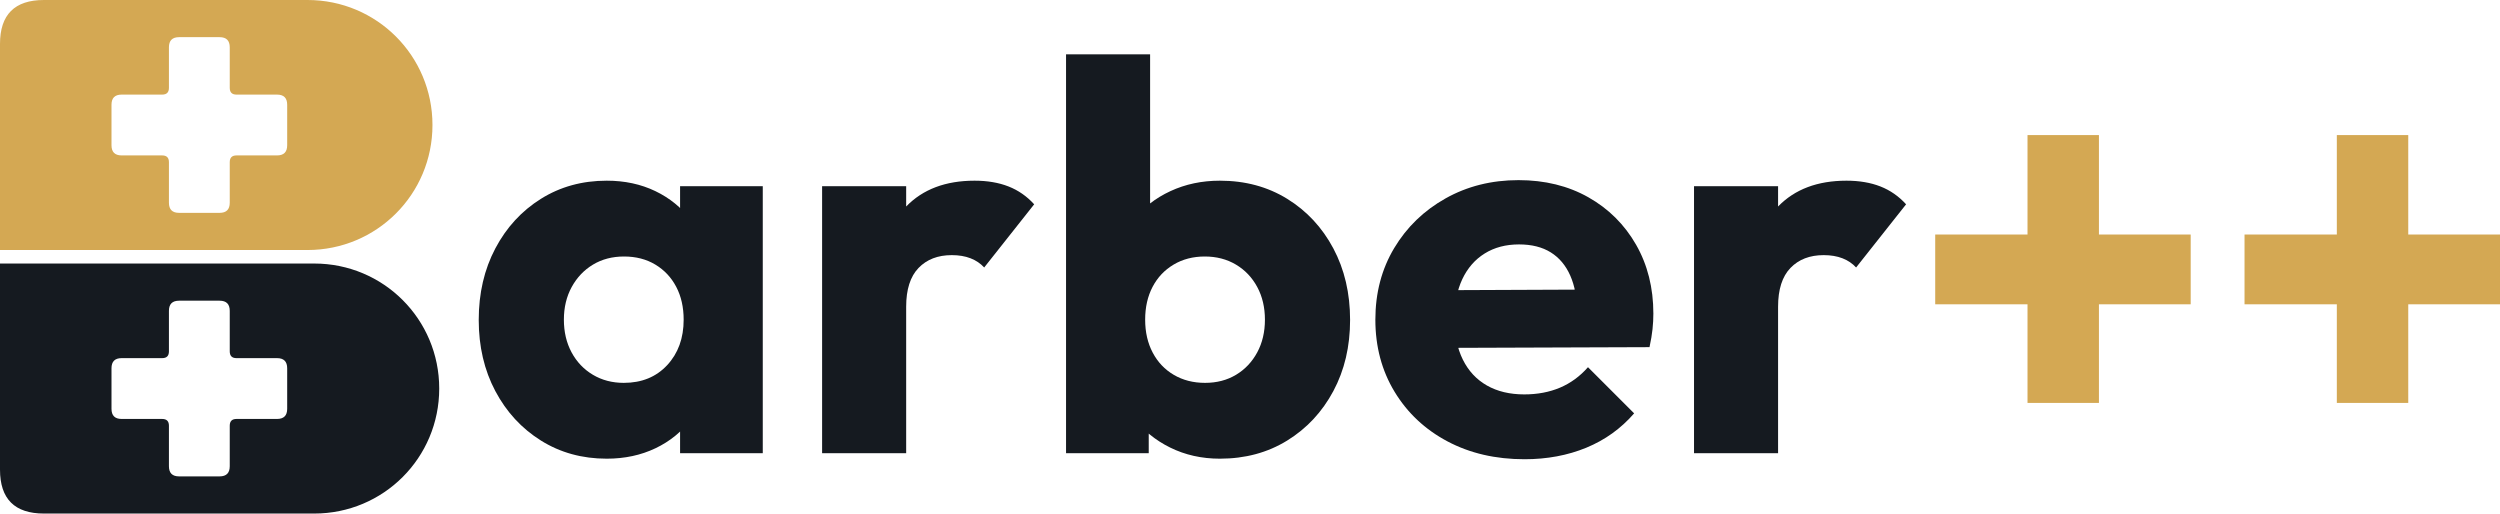
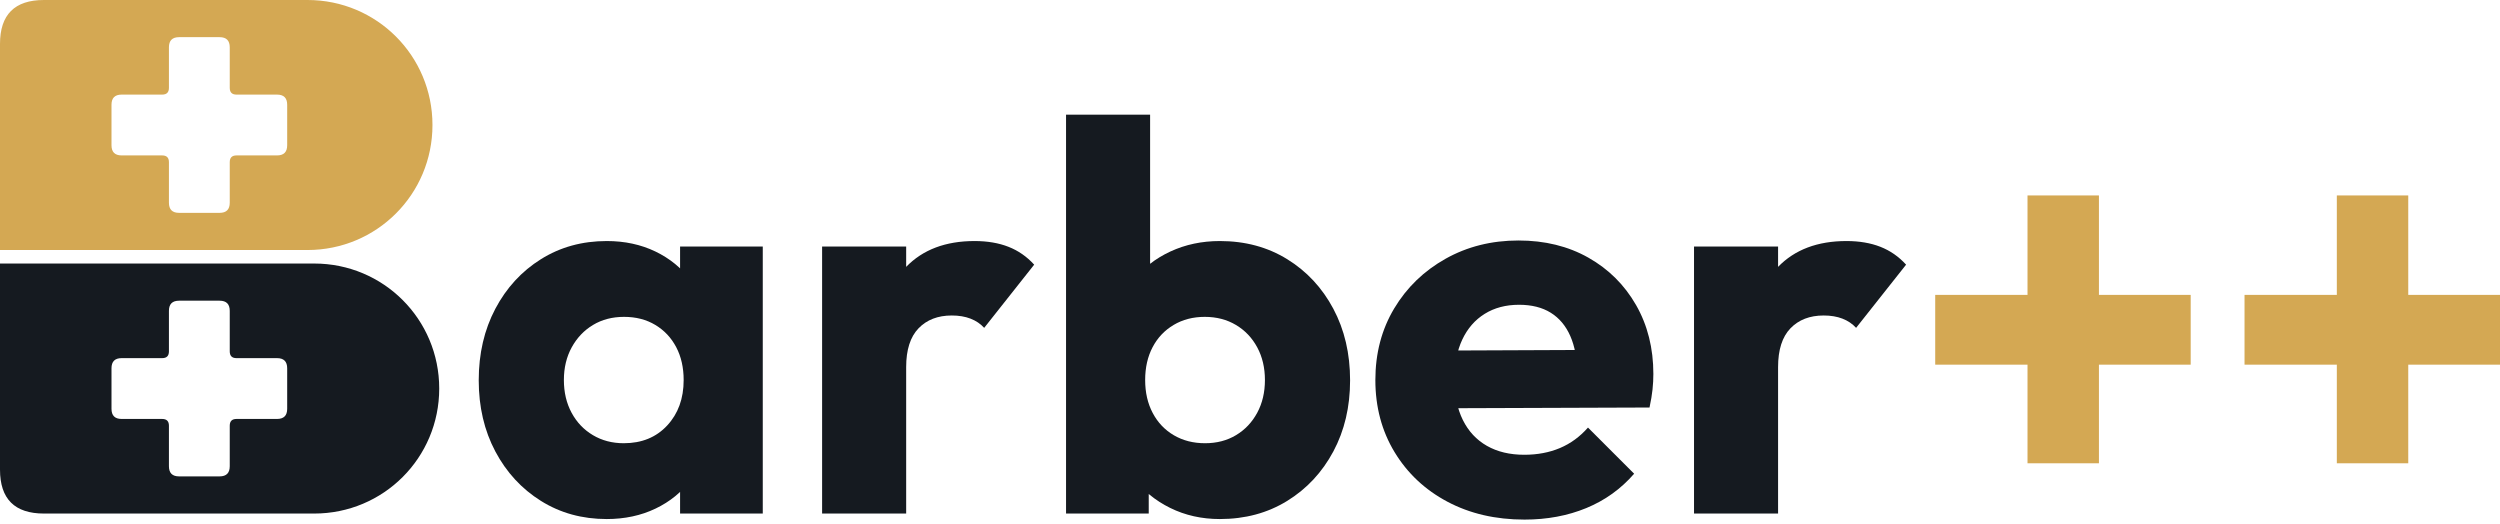
- <svg xmlns="http://www.w3.org/2000/svg" width="506.279" height="104" viewBox="0 0 506.279 104" role="img" aria-label="Barber++">
+ <svg xmlns="http://www.w3.org/2000/svg" width="506.279" height="106" viewBox="0 0 506.279 106" role="img" aria-label="Barber++">
  <g transform="scale(0.3421053)">
    <path fill="#D4A853" fill-rule="evenodd" d="M26 0H182C223 0 256 33 256 74S223 148 182 148H0V26Q0 0 26 0ZM106 22H130Q136 22 136 28V52Q136 56 140 56H164Q170 56 170 62V86Q170 92 164 92H140Q136 92 136 96V120Q136 126 130 126H106Q100 126 100 120V96Q100 92 96 92H72Q66 92 66 86V62Q66 56 72 56H96Q100 56 100 52V28Q100 22 106 22Z" />
    <path fill="#151A20" fill-rule="evenodd" d="M0 156H186C227 156 260 189 260 230S227 304 186 304H26Q0 304 0 278ZM106.0 178.0H130.0Q136.0 178.0 136.0 184.0V208.0Q136.0 212.0 140.0 212.0H164.0Q170.0 212.0 170.0 218.0V242.0Q170.0 248.0 164.0 248.0H140.0Q136.0 248.0 136.0 252.0V276.0Q136.0 282.0 130.0 282.0H106.0Q100.0 282.0 100.0 276.0V252.0Q100.0 248.0 96.0 248.0H72.0Q66.0 248.0 66.0 242.0V218.0Q66.0 212.0 72.0 212.0H96.0Q100.0 212.0 100.0 208.0V184.0Q100.0 178.0 106.0 178.0Z" />
  </g>
-   <g transform="translate(30.4684 11)">
+   <g transform="translate(30.4684 23.22388)">
    <g transform="translate(0 80.77612) scale(0.1112619 -0.1112619)">
      <path fill="#151A20" transform="translate(573.5 0)" d="M257 -10Q190 -10 137.25 23.0Q84.5 56 54.25 113.0Q24 170 24 242.5Q24 315.5 54.25 372.75Q84.5 430 137.25 463.0Q190 496 257 496Q306 496 345.5 477.0Q385 458 409.75 424.5Q434.5 391 438 348V138Q434.5 95 410.0 61.5Q385.5 28 345.75 9.0Q306 -10 257 -10ZM288 128Q337 128 367.0 160.25Q397 192.5 397 243Q397 277 383.5 302.75Q370 328.5 345.5 343.25Q321 358 288.5 358Q256.5 358 232.0 343.25Q207.5 328.5 193.25 302.5Q179 276.5 179 243Q179 209.5 193.0 183.5Q207 157.5 231.75 142.75Q256.5 128 288 128ZM390.5 0V130.5L413.5 249L390.5 366.5V486H541V0Z" />
      <path fill="#151A20" transform="translate(1168.5 0)" d="M54 0V486H207V0ZM207 266.5 142.5 316.5Q161.5 402 206.997 449.0Q252.494 496 331.5 496Q366.5 496 393.25 485.5Q420 475 440 453L349 338Q339 349 324.194 354.75Q309.389 360.5 290 360.5Q252 360.5 229.5 337.126Q207 313.752 207 266.5Z" />
      <path fill="#151A20" transform="translate(1612.5 0)" d="M334 -10Q284.5 -10 243.5 10.25Q202.5 30.5 176.75 65.25Q151 100 147 143V348Q151 391 177.0 424.5Q203 458 244.0 477.0Q285 496 334 496Q403 496 456.5 463.0Q510 430 540.5 372.75Q571 315.5 571 242.5Q571 170 540.5 113.0Q510 56 456.5 23.0Q403 -10 334 -10ZM54 0V726H207V366.5L181.5 249L204.5 130.5V0ZM307 128Q339 128 363.5 142.75Q388 157.5 402.0 183.5Q416 209.5 416 243Q416 276.5 402.0 302.5Q388 328.5 363.25 343.25Q338.5 358 306.5 358Q274.5 358 249.75 343.25Q225 328.5 211.5 302.75Q198 277 198 243Q198 209 211.75 183.0Q225.5 157 250.25 142.5Q275 128 307 128Z" />
      <path fill="#151A20" transform="translate(2207.5 0)" d="M293.5 -11Q214.5 -11 153.25 21.5Q92 54 57.0 111.75Q22 169.5 22 243Q22 316 56.25 373.25Q90.5 430.5 149.75 463.75Q209 497 282.5 497Q354.5 497 409.75 465.75Q465 434.5 496.5 379.5Q528 324.5 528 254Q528 240.5 526.5 226.0Q525 211.5 521 193L102 191.5V296.5L456 298L390 253.5Q389 295.5 376.75 323.25Q364.5 351 341.25 365.5Q318 380 283.5 380Q247.5 380 221.0 363.5Q194.5 347 180.25 316.75Q166 286.5 166 244Q166 201 181.25 170.25Q196.5 139.5 225.0 123.25Q253.5 107 293 107Q329 107 358.0 119.25Q387 131.5 409 156.5L493 72.5Q457 31 406.0 10.0Q355 -11 293.5 -11Z" />
      <path fill="#151A20" transform="translate(2755.5 0)" d="M54 0V486H207V0ZM207 266.5 142.5 316.5Q161.5 402 206.997 449.0Q252.494 496 331.5 496Q366.5 496 393.25 485.5Q420 475 440 453L349 338Q339 349 324.194 354.75Q309.389 360.5 290 360.5Q252 360.5 229.5 337.126Q207 313.752 207 266.5Z" />
      <path fill="#D4A853" transform="translate(3199.5 0)" d="M49 271V398H514V271ZM217 579H347V91.5H217Z" />
      <path fill="#D4A853" transform="translate(3762.5 0)" d="M49 271V398H514V271ZM217 579H347V91.5H217Z" />
    </g>
  </g>
</svg>
